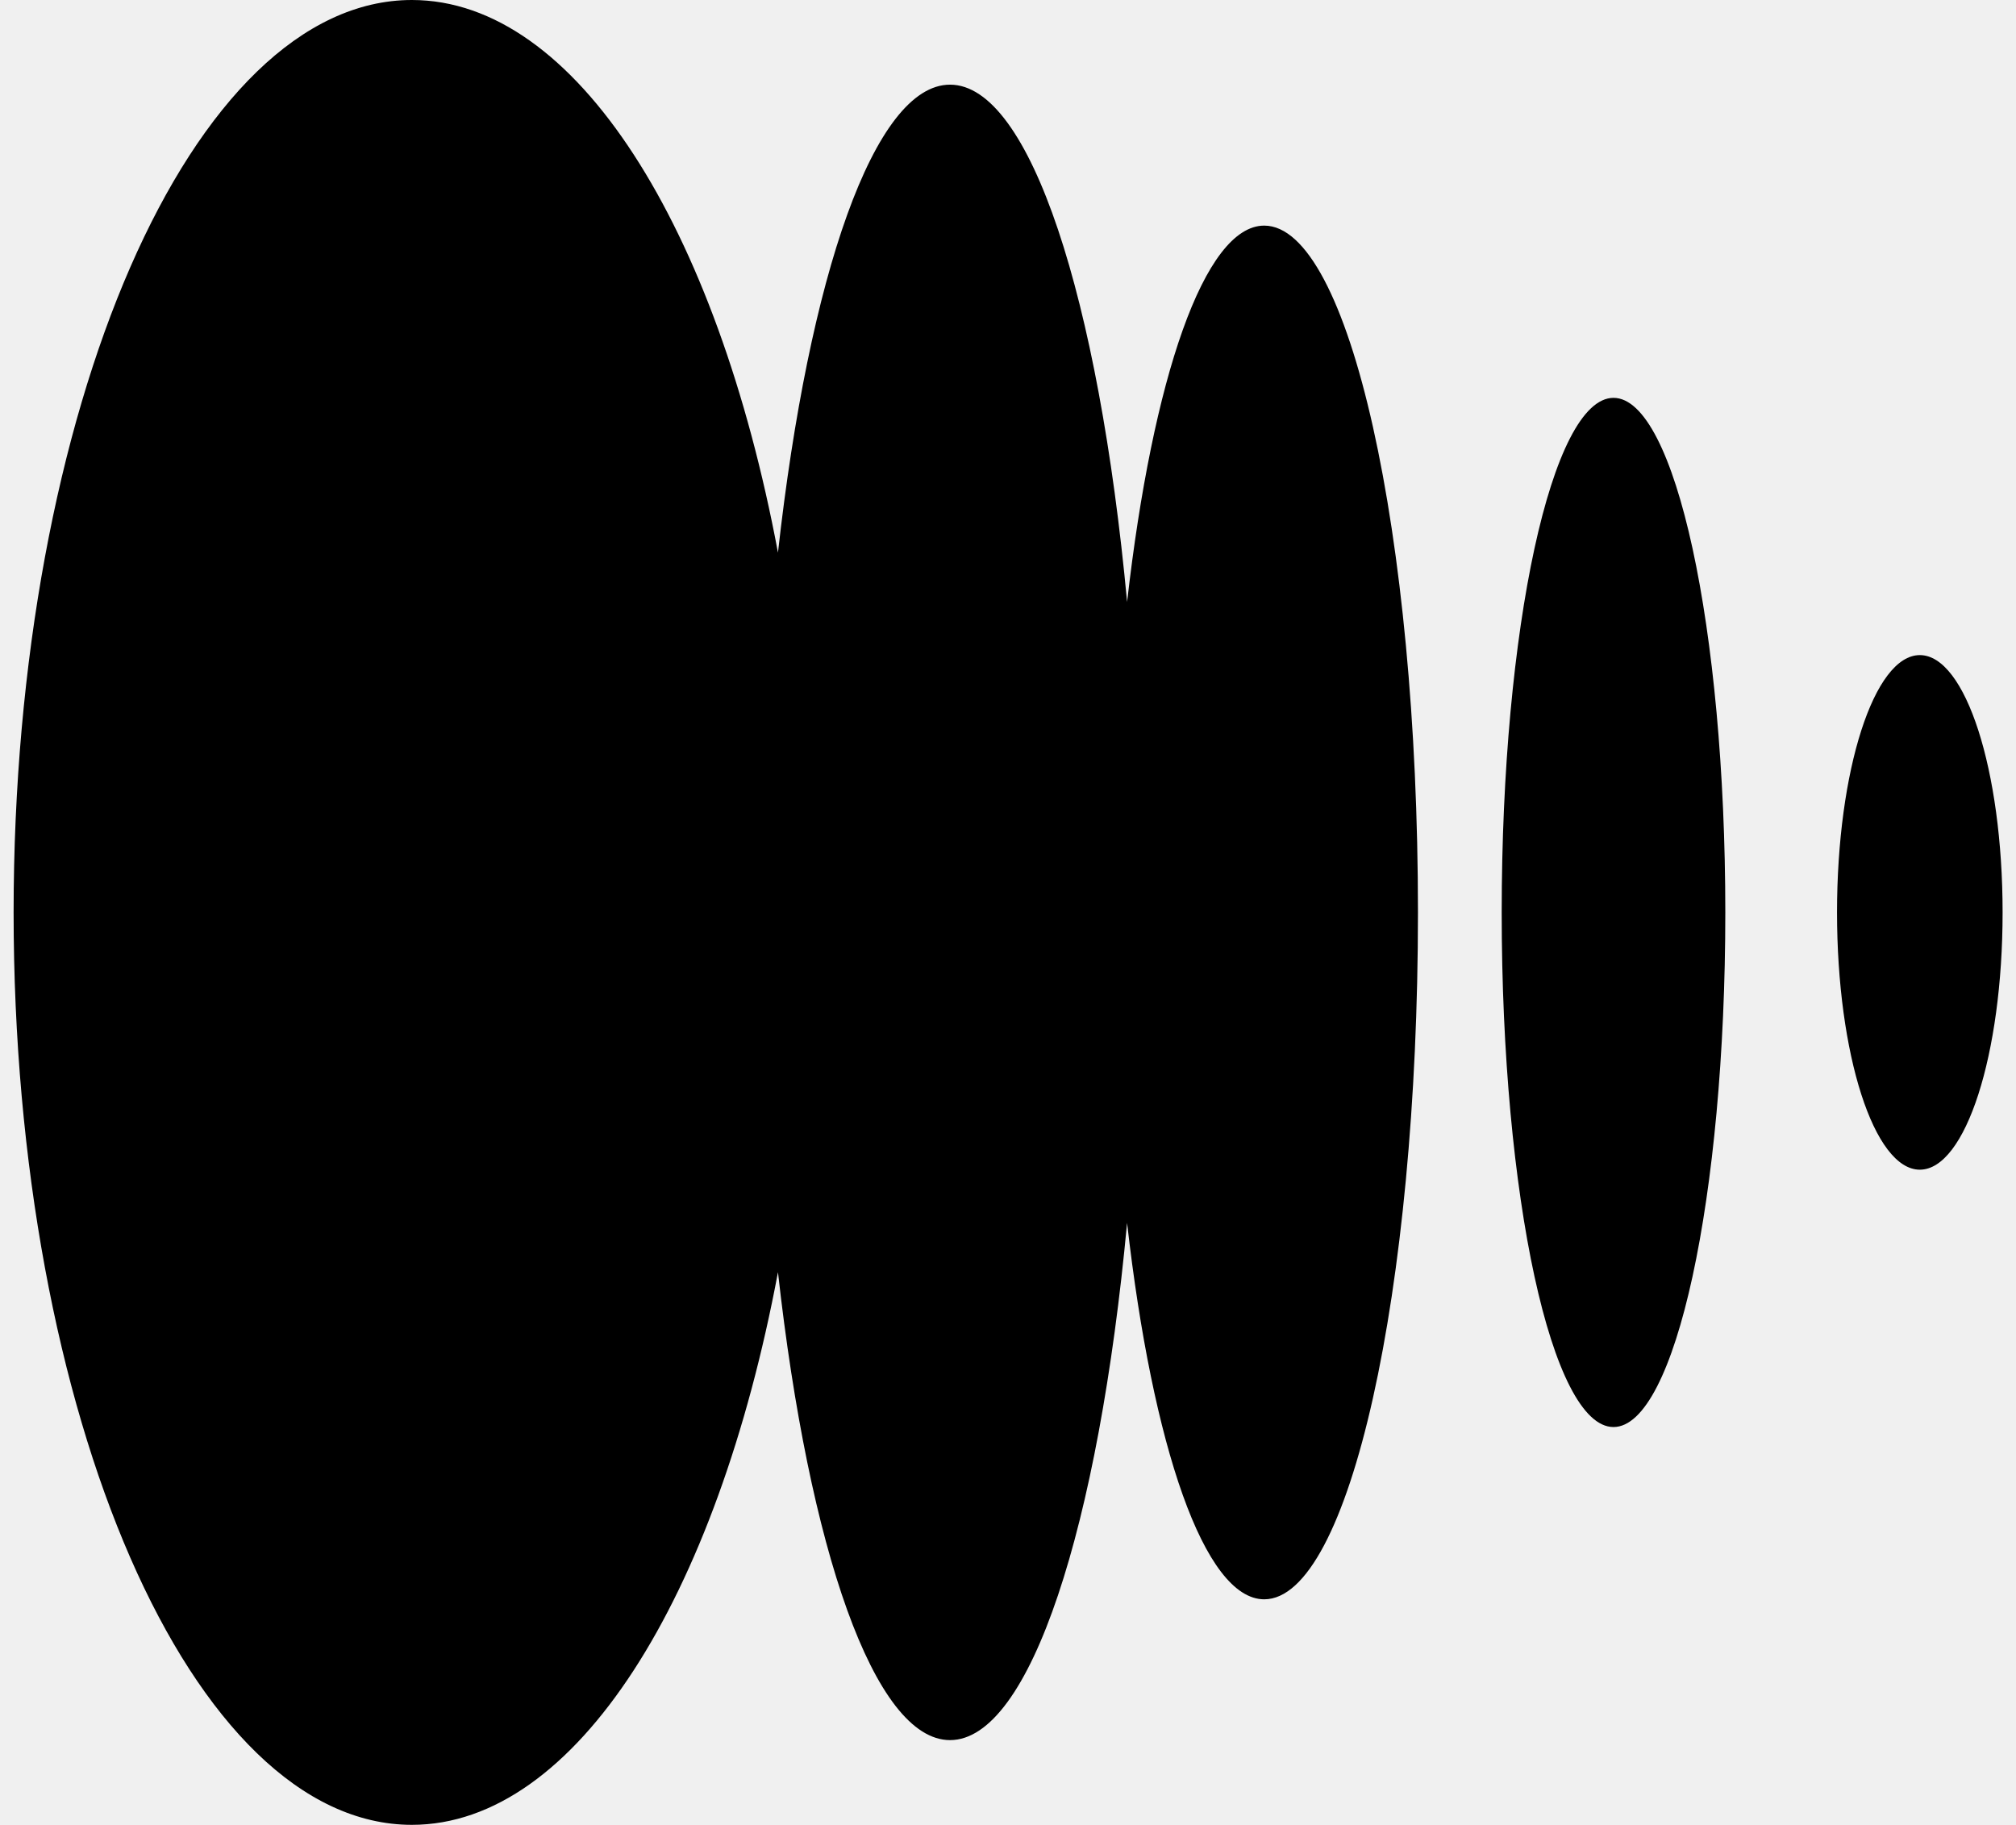
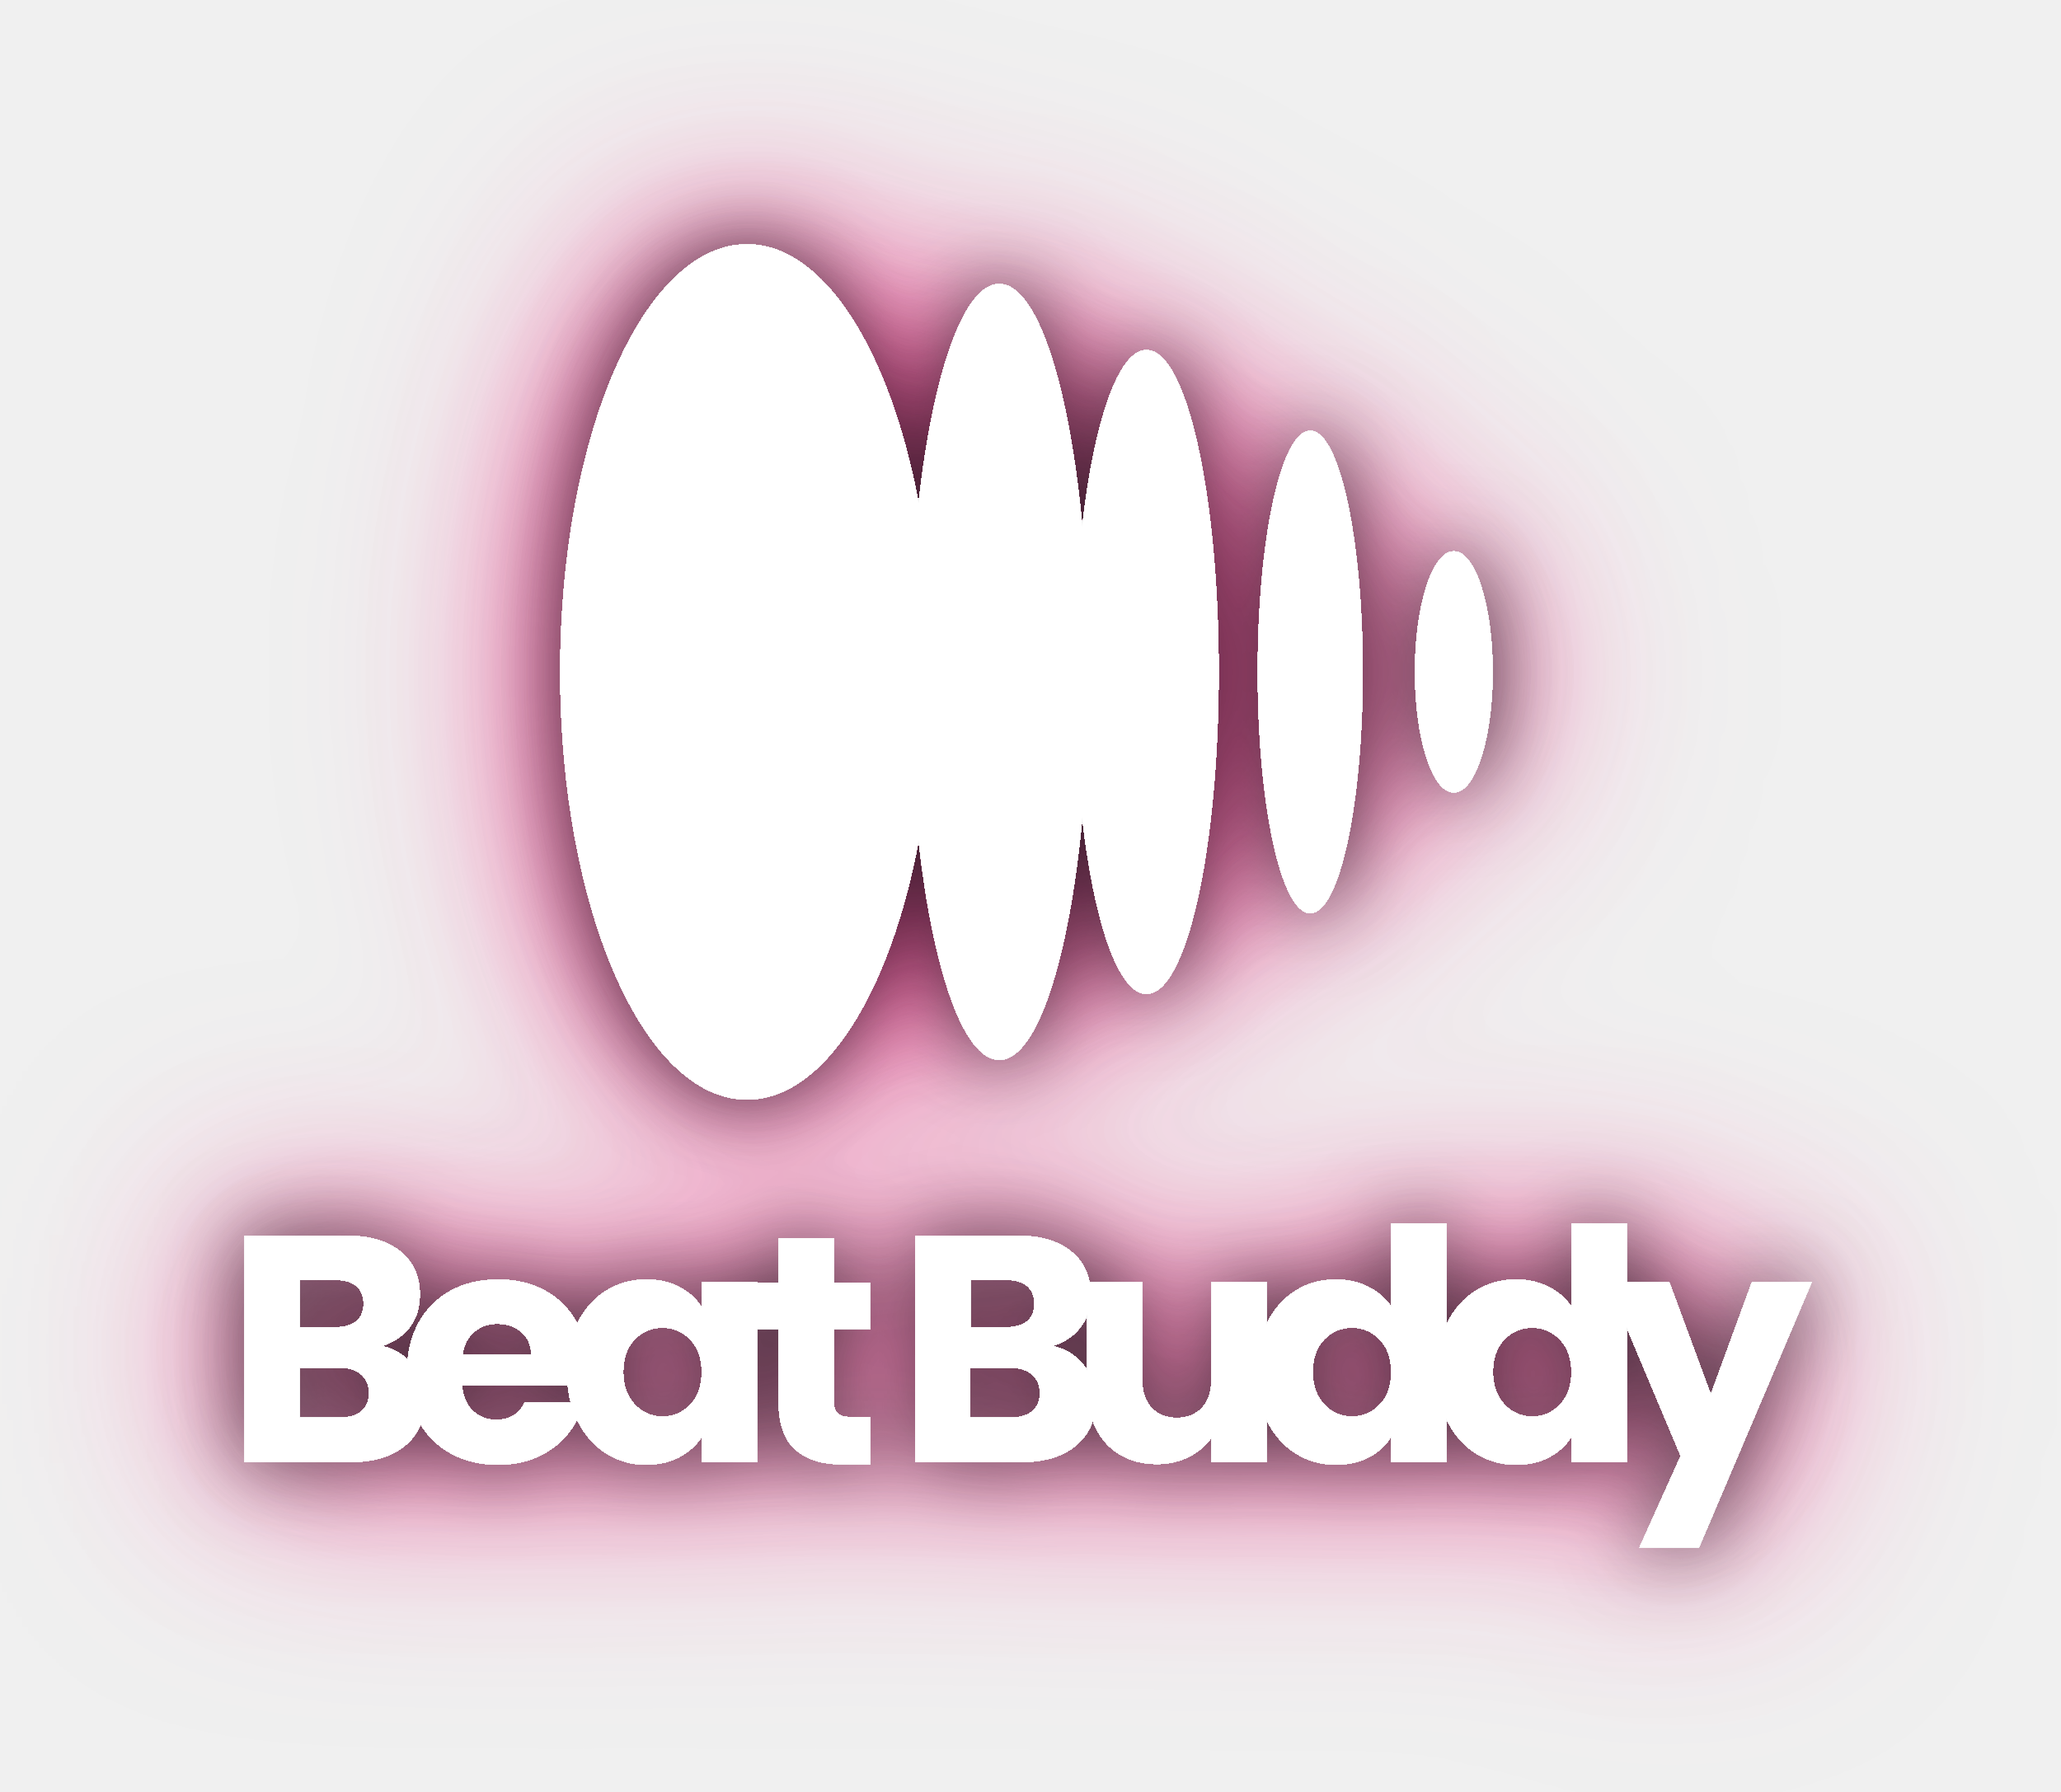
- <svg xmlns="http://www.w3.org/2000/svg" width="116" height="105" viewBox="0 0 116 105" fill="none">
-   <path d="M23.7 0C33.147 0 41.257 13.095 44.764 31.793C46.541 15.861 50.307 4.871 54.665 4.871C59.277 4.871 63.223 17.181 64.853 34.633C66.314 21.785 69.297 12.982 72.743 12.981C77.628 12.981 81.589 30.674 81.589 52.499C81.589 74.324 77.628 92.018 72.743 92.018C69.297 92.017 66.312 83.211 64.852 70.361C63.222 87.811 59.277 100.119 54.665 100.119C50.307 100.119 46.541 89.13 44.764 73.198C41.257 91.898 33.147 104.994 23.7 104.994C11.043 104.994 0.783 81.49 0.783 52.497C0.783 23.504 11.043 0 23.7 0ZM92.841 22.891C96.394 22.891 99.274 36.147 99.274 52.498C99.274 68.85 96.394 82.105 92.841 82.106C89.288 82.106 86.407 68.85 86.407 52.498C86.407 36.146 89.288 22.891 92.841 22.891ZM110.466 37.692C113.097 37.692 115.229 44.319 115.229 52.495C115.229 60.671 113.097 67.299 110.466 67.299C107.835 67.299 105.702 60.671 105.702 52.495C105.702 44.319 107.835 37.693 110.466 37.692Z" fill="black" />
+ <svg xmlns="http://www.w3.org/2000/svg" width="253" height="220" viewBox="0 0 253 220" fill="none">
+   <g filter="url(#filter0_ddd_3053_11770)">
+     <path d="M50.696 167.645C51.672 168.899 52.16 170.331 52.16 171.941C52.16 174.265 51.349 176.107 49.726 177.465C48.104 178.825 45.841 179.504 42.94 179.504H30V151.707H42.505C45.327 151.707 47.537 152.354 49.133 153.648C50.729 154.942 51.527 156.698 51.527 158.915C51.527 160.552 51.097 161.911 50.241 162.994C49.383 164.076 48.242 164.828 46.818 165.251C48.428 165.595 49.721 166.393 50.696 167.647V167.645ZM36.767 162.952H41.2C42.308 162.952 43.159 162.708 43.752 162.219C44.345 161.73 44.643 161.011 44.643 160.061C44.643 159.11 44.345 158.384 43.752 157.882C43.159 157.381 42.308 157.13 41.2 157.13H36.767V162.952ZM44.384 173.268C45.004 172.754 45.314 172.007 45.314 171.031C45.314 170.055 44.991 169.289 44.344 168.735C43.697 168.18 42.807 167.904 41.673 167.904H36.766V174.042H41.752C42.886 174.042 43.764 173.785 44.383 173.27L44.384 173.268Z" fill="white" />
+     <path d="M72.026 170.082H56.713C56.818 171.455 57.26 172.505 58.039 173.231C58.816 173.957 59.773 174.319 60.908 174.319C62.596 174.319 63.77 173.606 64.43 172.181H71.631C71.262 173.633 70.595 174.94 69.633 176.102C68.67 177.264 67.463 178.175 66.012 178.834C64.561 179.494 62.938 179.825 61.144 179.825C58.98 179.825 57.055 179.363 55.366 178.438C53.678 177.515 52.359 176.196 51.409 174.479C50.459 172.763 49.985 170.756 49.985 168.46C49.985 166.164 50.454 164.157 51.391 162.441C52.327 160.726 53.639 159.406 55.328 158.482C57.016 157.559 58.954 157.096 61.145 157.096C63.337 157.096 65.181 157.544 66.844 158.441C68.506 159.339 69.805 160.62 70.742 162.282C71.677 163.945 72.147 165.885 72.147 168.104C72.147 168.738 72.107 169.398 72.028 170.083L72.026 170.082ZM65.22 166.319C65.22 165.157 64.825 164.234 64.033 163.547C63.242 162.861 62.253 162.518 61.065 162.518C59.877 162.518 58.974 162.848 58.196 163.508C57.417 164.168 56.935 165.106 56.751 166.319H65.22Z" fill="white" />
+     <path d="M70.898 162.44C71.755 160.724 72.923 159.404 74.4 158.48C75.877 157.557 77.526 157.094 79.347 157.094C80.903 157.094 82.268 157.41 83.442 158.044C84.616 158.678 85.52 159.509 86.153 160.539V157.41H92.921V179.506H86.153V176.378C85.494 177.407 84.577 178.238 83.403 178.872C82.229 179.506 80.864 179.823 79.308 179.823C77.513 179.823 75.878 179.354 74.401 178.416C72.923 177.479 71.756 176.146 70.9 174.416C70.042 172.688 69.614 170.688 69.614 168.418C69.614 166.148 70.042 164.155 70.9 162.438L70.898 162.44ZM84.748 164.46C83.811 163.483 82.67 162.995 81.326 162.995C79.981 162.995 78.838 163.476 77.903 164.439C76.966 165.403 76.498 166.73 76.498 168.419C76.498 170.109 76.966 171.449 77.903 172.438C78.84 173.429 79.981 173.923 81.326 173.923C82.67 173.923 83.811 173.434 84.748 172.458C85.683 171.482 86.153 170.149 86.153 168.458C86.153 166.767 85.685 165.436 84.748 164.458V164.46Z" fill="white" />
+     <path d="M106.82 173.984V179.782H103.378C100.924 179.782 99.011 179.175 97.64 177.962C96.268 176.748 95.583 174.769 95.583 172.022V163.144H92.892V157.465H95.583V152.025H102.349V157.465H106.782V163.144H102.349V172.103C102.349 172.77 102.507 173.25 102.824 173.542C103.141 173.835 103.668 173.982 104.408 173.982H106.822L106.82 173.984Z" fill="white" />
+     <path d="M133.042 167.645C134.018 168.899 134.506 170.331 134.506 171.941C134.506 174.265 133.694 176.107 132.072 177.465C130.45 178.825 128.187 179.504 125.286 179.504H112.346V151.707H124.851C127.672 151.707 129.882 152.354 131.479 153.648C133.075 154.942 133.872 156.698 133.872 158.915C133.872 160.552 133.443 161.911 132.586 162.994C131.729 164.076 130.588 164.828 129.164 165.251C130.773 165.595 132.066 166.393 133.042 167.647V167.645ZM119.113 162.952H123.546C124.654 162.952 125.504 162.708 126.098 162.219C126.691 161.73 126.989 161.011 126.989 160.061C126.989 159.11 126.691 158.384 126.098 157.882C125.504 157.381 124.654 157.13 123.546 157.13H119.113V162.952ZM126.73 173.268C127.349 172.754 127.66 172.007 127.66 171.031C127.66 170.055 127.336 169.289 126.69 168.735C126.043 168.18 125.152 167.904 124.019 167.904H119.112V174.042H124.098C125.231 174.042 126.109 173.785 126.728 173.27L126.73 173.268Z" fill="white" />
+     <path d="M155.479 157.41V179.506H148.712V176.497C148.025 177.473 147.095 178.26 145.922 178.854C144.748 179.447 143.449 179.745 142.023 179.745C140.335 179.745 138.844 179.368 137.552 178.616C136.259 177.864 135.257 176.775 134.545 175.35C133.832 173.925 133.476 172.248 133.476 170.32V157.41H140.203V169.409C140.203 170.887 140.585 172.036 141.351 172.854C142.115 173.672 143.144 174.082 144.437 174.082C145.73 174.082 146.798 173.673 147.564 172.854C148.328 172.036 148.712 170.887 148.712 169.409V157.41H155.479Z" fill="white" />
+     <path d="M155.538 162.439C156.395 160.724 157.563 159.404 159.04 158.479C160.517 157.556 162.167 157.093 163.987 157.093C165.438 157.093 166.763 157.396 167.964 158.003C169.164 158.611 170.108 159.428 170.793 160.459V150.203H177.561V179.506H170.793V176.338C170.16 177.395 169.256 178.239 168.082 178.873C166.908 179.507 165.543 179.823 163.987 179.823C162.167 179.823 160.517 179.355 159.04 178.417C157.561 177.48 156.395 176.147 155.538 174.417C154.681 172.689 154.252 170.689 154.252 168.419C154.252 166.148 154.681 164.156 155.538 162.439ZM169.388 164.459C168.451 163.483 167.31 162.994 165.966 162.994C164.621 162.994 163.478 163.476 162.543 164.439C161.606 165.402 161.138 166.729 161.138 168.419C161.138 170.108 161.606 171.448 162.543 172.437C163.48 173.428 164.621 173.923 165.966 173.923C167.31 173.923 168.451 173.434 169.388 172.457C170.324 171.481 170.793 170.148 170.793 168.458C170.793 166.767 170.325 165.435 169.388 164.458V164.459Z" fill="white" />
+     <path d="M177.658 162.439C178.514 160.724 179.683 159.404 181.16 158.479C182.637 157.556 184.286 157.093 186.107 157.093C187.558 157.093 188.883 157.396 190.084 158.003C191.284 158.611 192.228 159.428 192.913 160.459V150.203H199.681V179.506H192.913V176.338C192.279 177.395 191.376 178.239 190.202 178.873C189.028 179.507 187.663 179.823 186.107 179.823C184.286 179.823 182.637 179.355 181.16 178.417C179.681 177.48 178.514 176.147 177.658 174.417C176.8 172.689 176.372 170.689 176.372 168.419C176.372 166.148 176.8 164.156 177.658 162.439ZM191.508 164.459C190.571 163.483 189.43 162.994 188.085 162.994C186.74 162.994 185.598 163.476 184.663 164.439C183.726 165.402 183.257 166.729 183.257 168.419C183.257 170.108 183.726 171.448 184.663 172.437C185.599 173.428 186.74 173.923 188.085 173.923C189.43 173.923 190.571 173.434 191.508 172.457C192.443 171.481 192.913 170.148 192.913 168.458C192.913 166.767 192.445 165.435 191.508 164.458V164.459Z" fill="white" />
+     <path d="M222.395 157.41L208.545 189.999H201.263L206.328 178.752L197.345 157.408H204.903L210.008 171.228L215.072 157.408H222.393L222.395 157.41Z" fill="white" />
+     <path d="M91.7 30C101.147 30 109.257 43.095 112.764 61.793C114.541 45.861 118.307 34.871 122.665 34.871C127.277 34.871 131.223 47.181 132.854 64.633C134.314 51.785 137.297 42.982 140.743 42.981C145.628 42.981 149.589 60.674 149.589 82.499C149.589 104.324 145.628 122.018 140.743 122.018C137.297 122.017 134.313 113.211 132.853 100.361C131.222 117.811 127.277 130.119 122.665 130.119C118.307 130.119 114.541 119.13 112.764 103.198C109.257 121.898 101.148 134.994 91.7 134.994C79.044 134.994 68.783 111.49 68.783 82.497C68.783 53.504 79.044 30 91.7 30ZM160.841 52.891C164.394 52.891 167.274 66.147 167.274 82.498C167.274 98.85 164.394 112.105 160.841 112.105C157.288 112.105 154.407 98.85 154.407 82.498C154.407 66.146 157.288 52.891 160.841 52.891ZM178.466 67.692C181.097 67.692 183.229 74.32 183.229 82.495C183.229 90.671 181.097 97.299 178.466 97.299C175.835 97.299 173.702 90.671 173.702 82.495C173.702 74.32 175.835 67.692 178.466 67.692Z" fill="white" />
+   </g>
+   <defs>
+     <filter id="filter0_ddd_3053_11770" x="0" y="0" width="252.395" height="219.998" filterUnits="userSpaceOnUse" color-interpolation-filters="sRGB">
+       <feFlood flood-opacity="0" result="BackgroundImageFix" />
+       <feColorMatrix in="SourceAlpha" type="matrix" values="0 0 0 0 0 0 0 0 0 0 0 0 0 0 0 0 0 0 127 0" result="hardAlpha" />
+       <feOffset />
+       <feGaussianBlur stdDeviation="15" />
+       <feComposite in2="hardAlpha" operator="out" />
+       <feColorMatrix type="matrix" values="0 0 0 0 0.934 0 0 0 0 0.066 0 0 0 0 0.449 0 0 0 0.5 0" />
+       <feBlend mode="normal" in2="BackgroundImageFix" result="effect1_dropShadow_3053_11770" />
+       <feColorMatrix in="SourceAlpha" type="matrix" values="0 0 0 0 0 0 0 0 0 0 0 0 0 0 0 0 0 0 127 0" result="hardAlpha" />
+       <feOffset />
+       <feGaussianBlur stdDeviation="10" />
+       <feComposite in2="hardAlpha" operator="out" />
+       <feColorMatrix type="matrix" values="0 0 0 0 0.934 0 0 0 0 0.066 0 0 0 0 0.449 0 0 0 0.7 0" />
+       <feBlend mode="normal" in2="effect1_dropShadow_3053_11770" result="effect2_dropShadow_3053_11770" />
+       <feColorMatrix in="SourceAlpha" type="matrix" values="0 0 0 0 0 0 0 0 0 0 0 0 0 0 0 0 0 0 127 0" result="hardAlpha" />
+       <feOffset />
+       <feGaussianBlur stdDeviation="5" />
+       <feComposite in2="hardAlpha" operator="out" />
+       <feColorMatrix type="matrix" values="0 0 0 0 0.09 0 0 0 0 0.094 0 0 0 0 0.11 0 0 0 0.8 0" />
+       <feBlend mode="normal" in2="effect2_dropShadow_3053_11770" result="effect3_dropShadow_3053_11770" />
+       <feBlend mode="normal" in="SourceGraphic" in2="effect3_dropShadow_3053_11770" result="shape" />
+     </filter>
+   </defs>
</svg>
